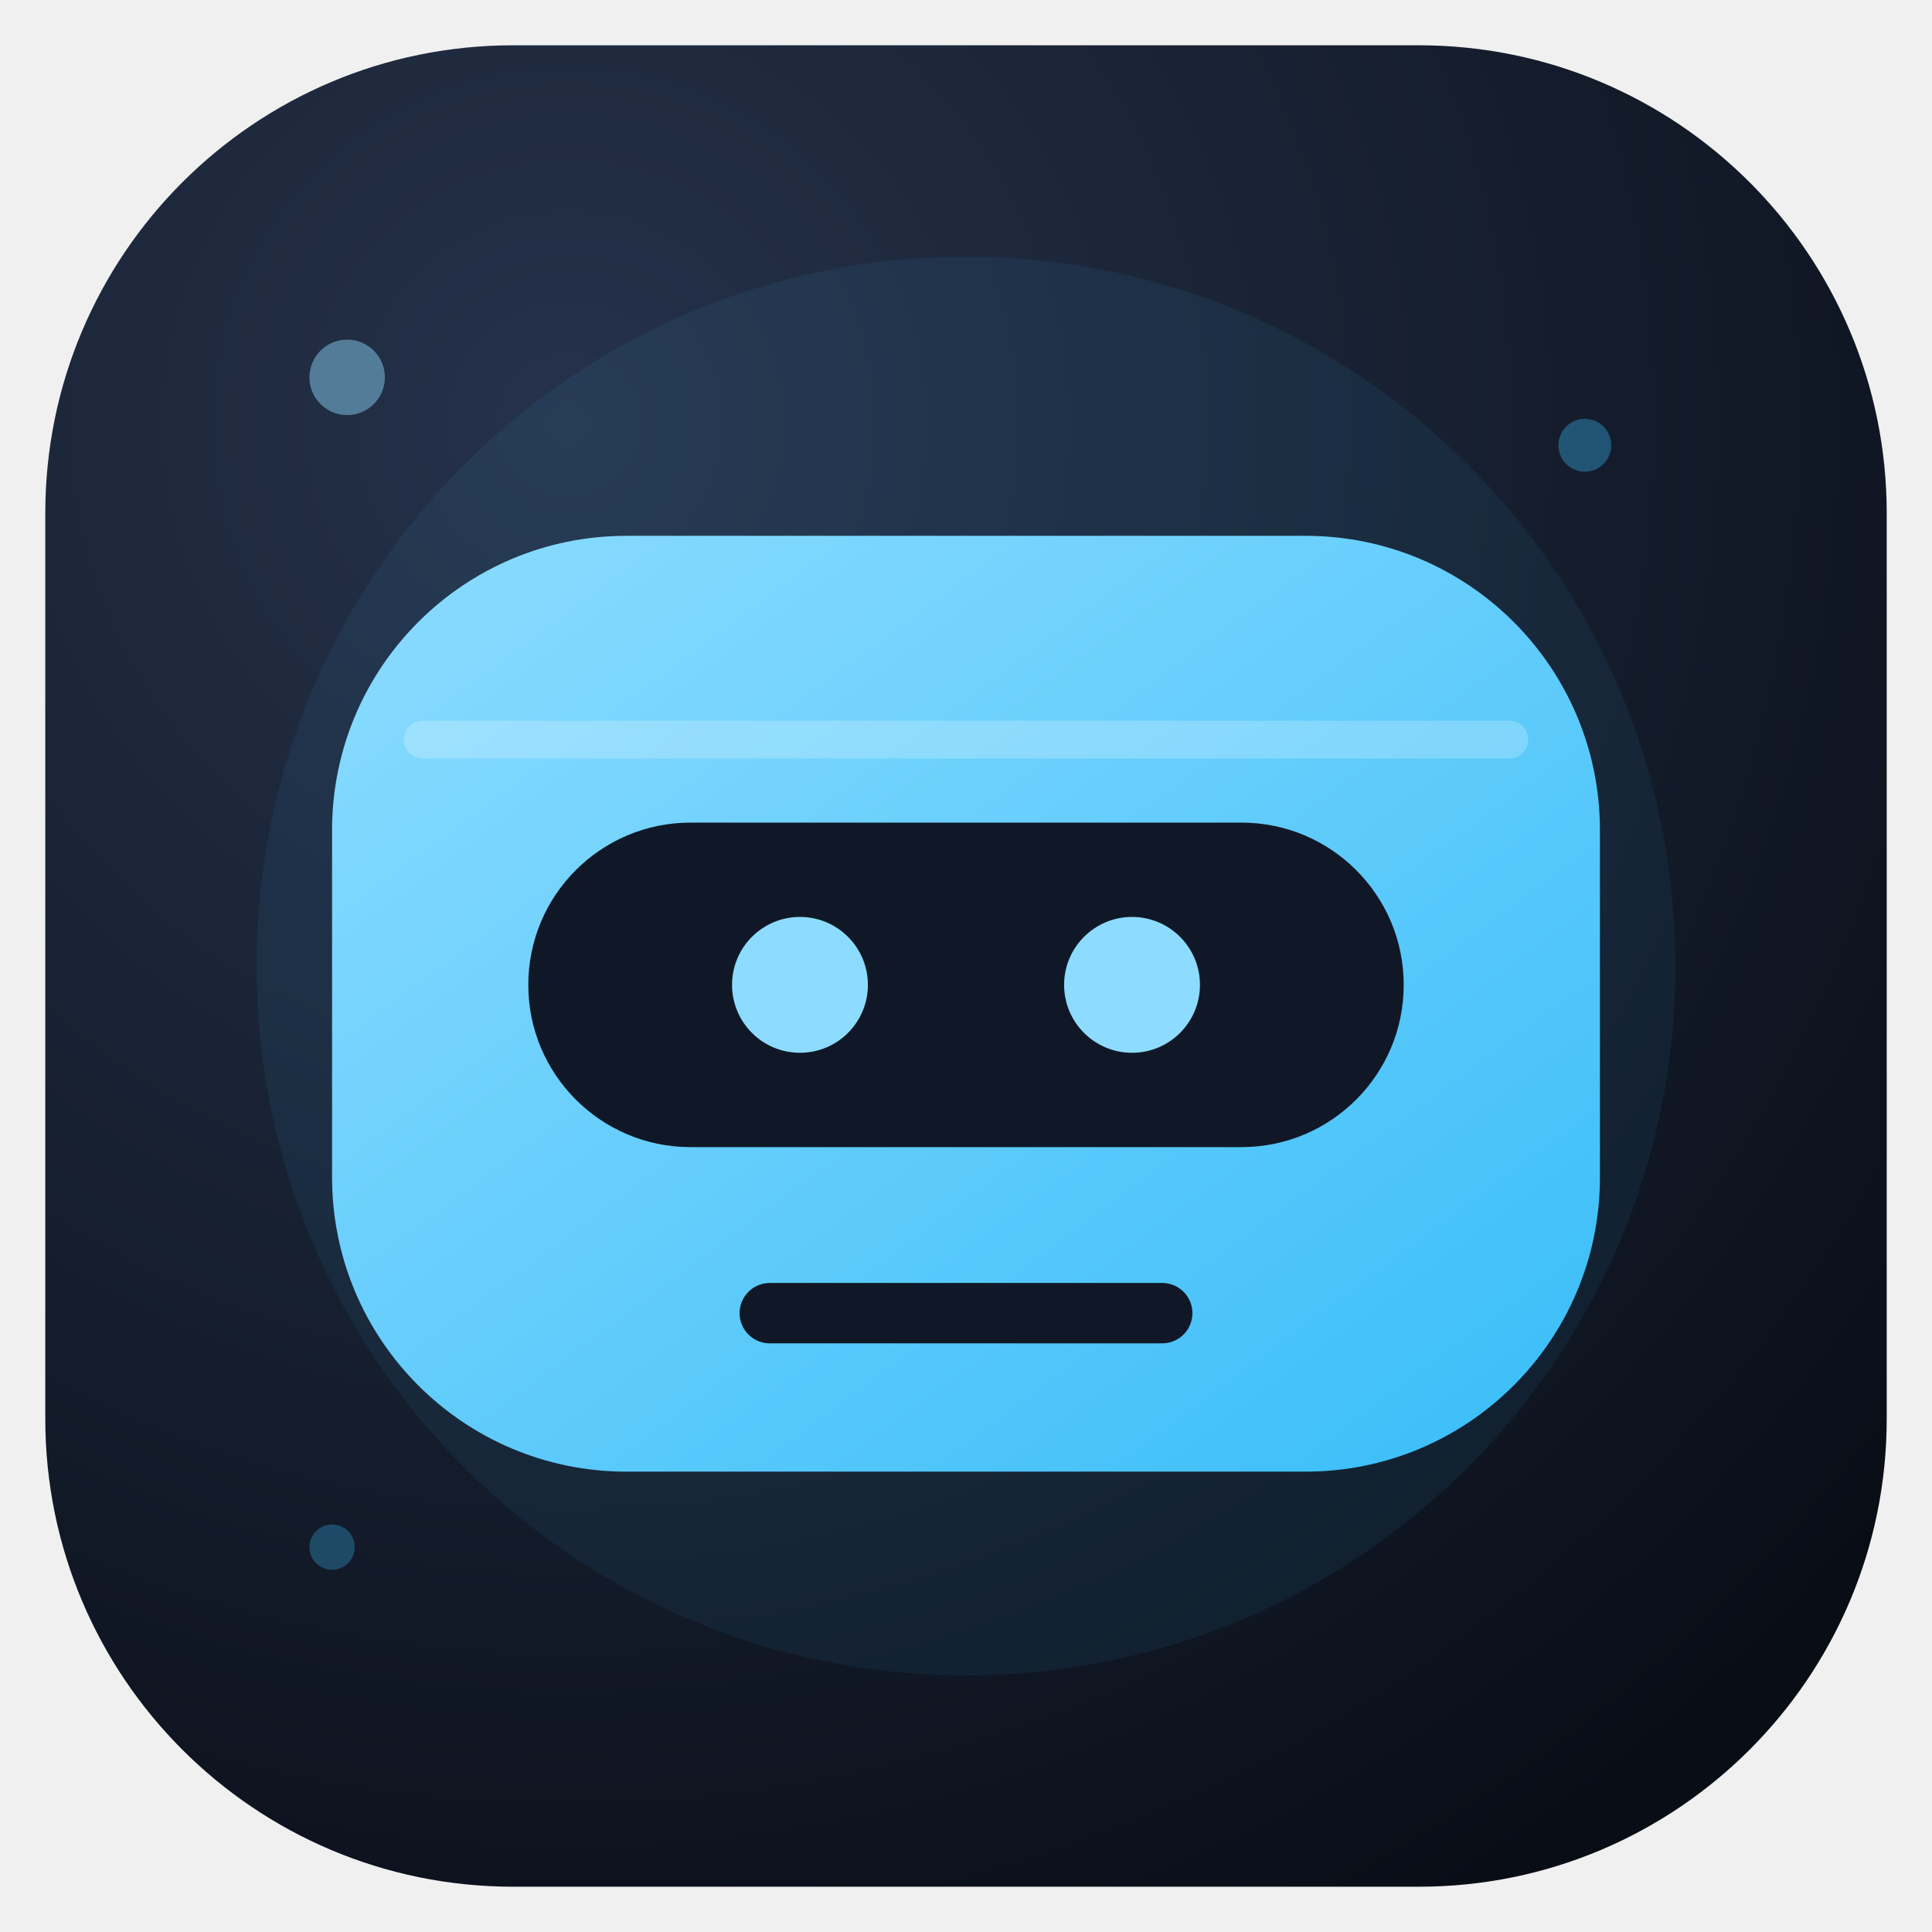
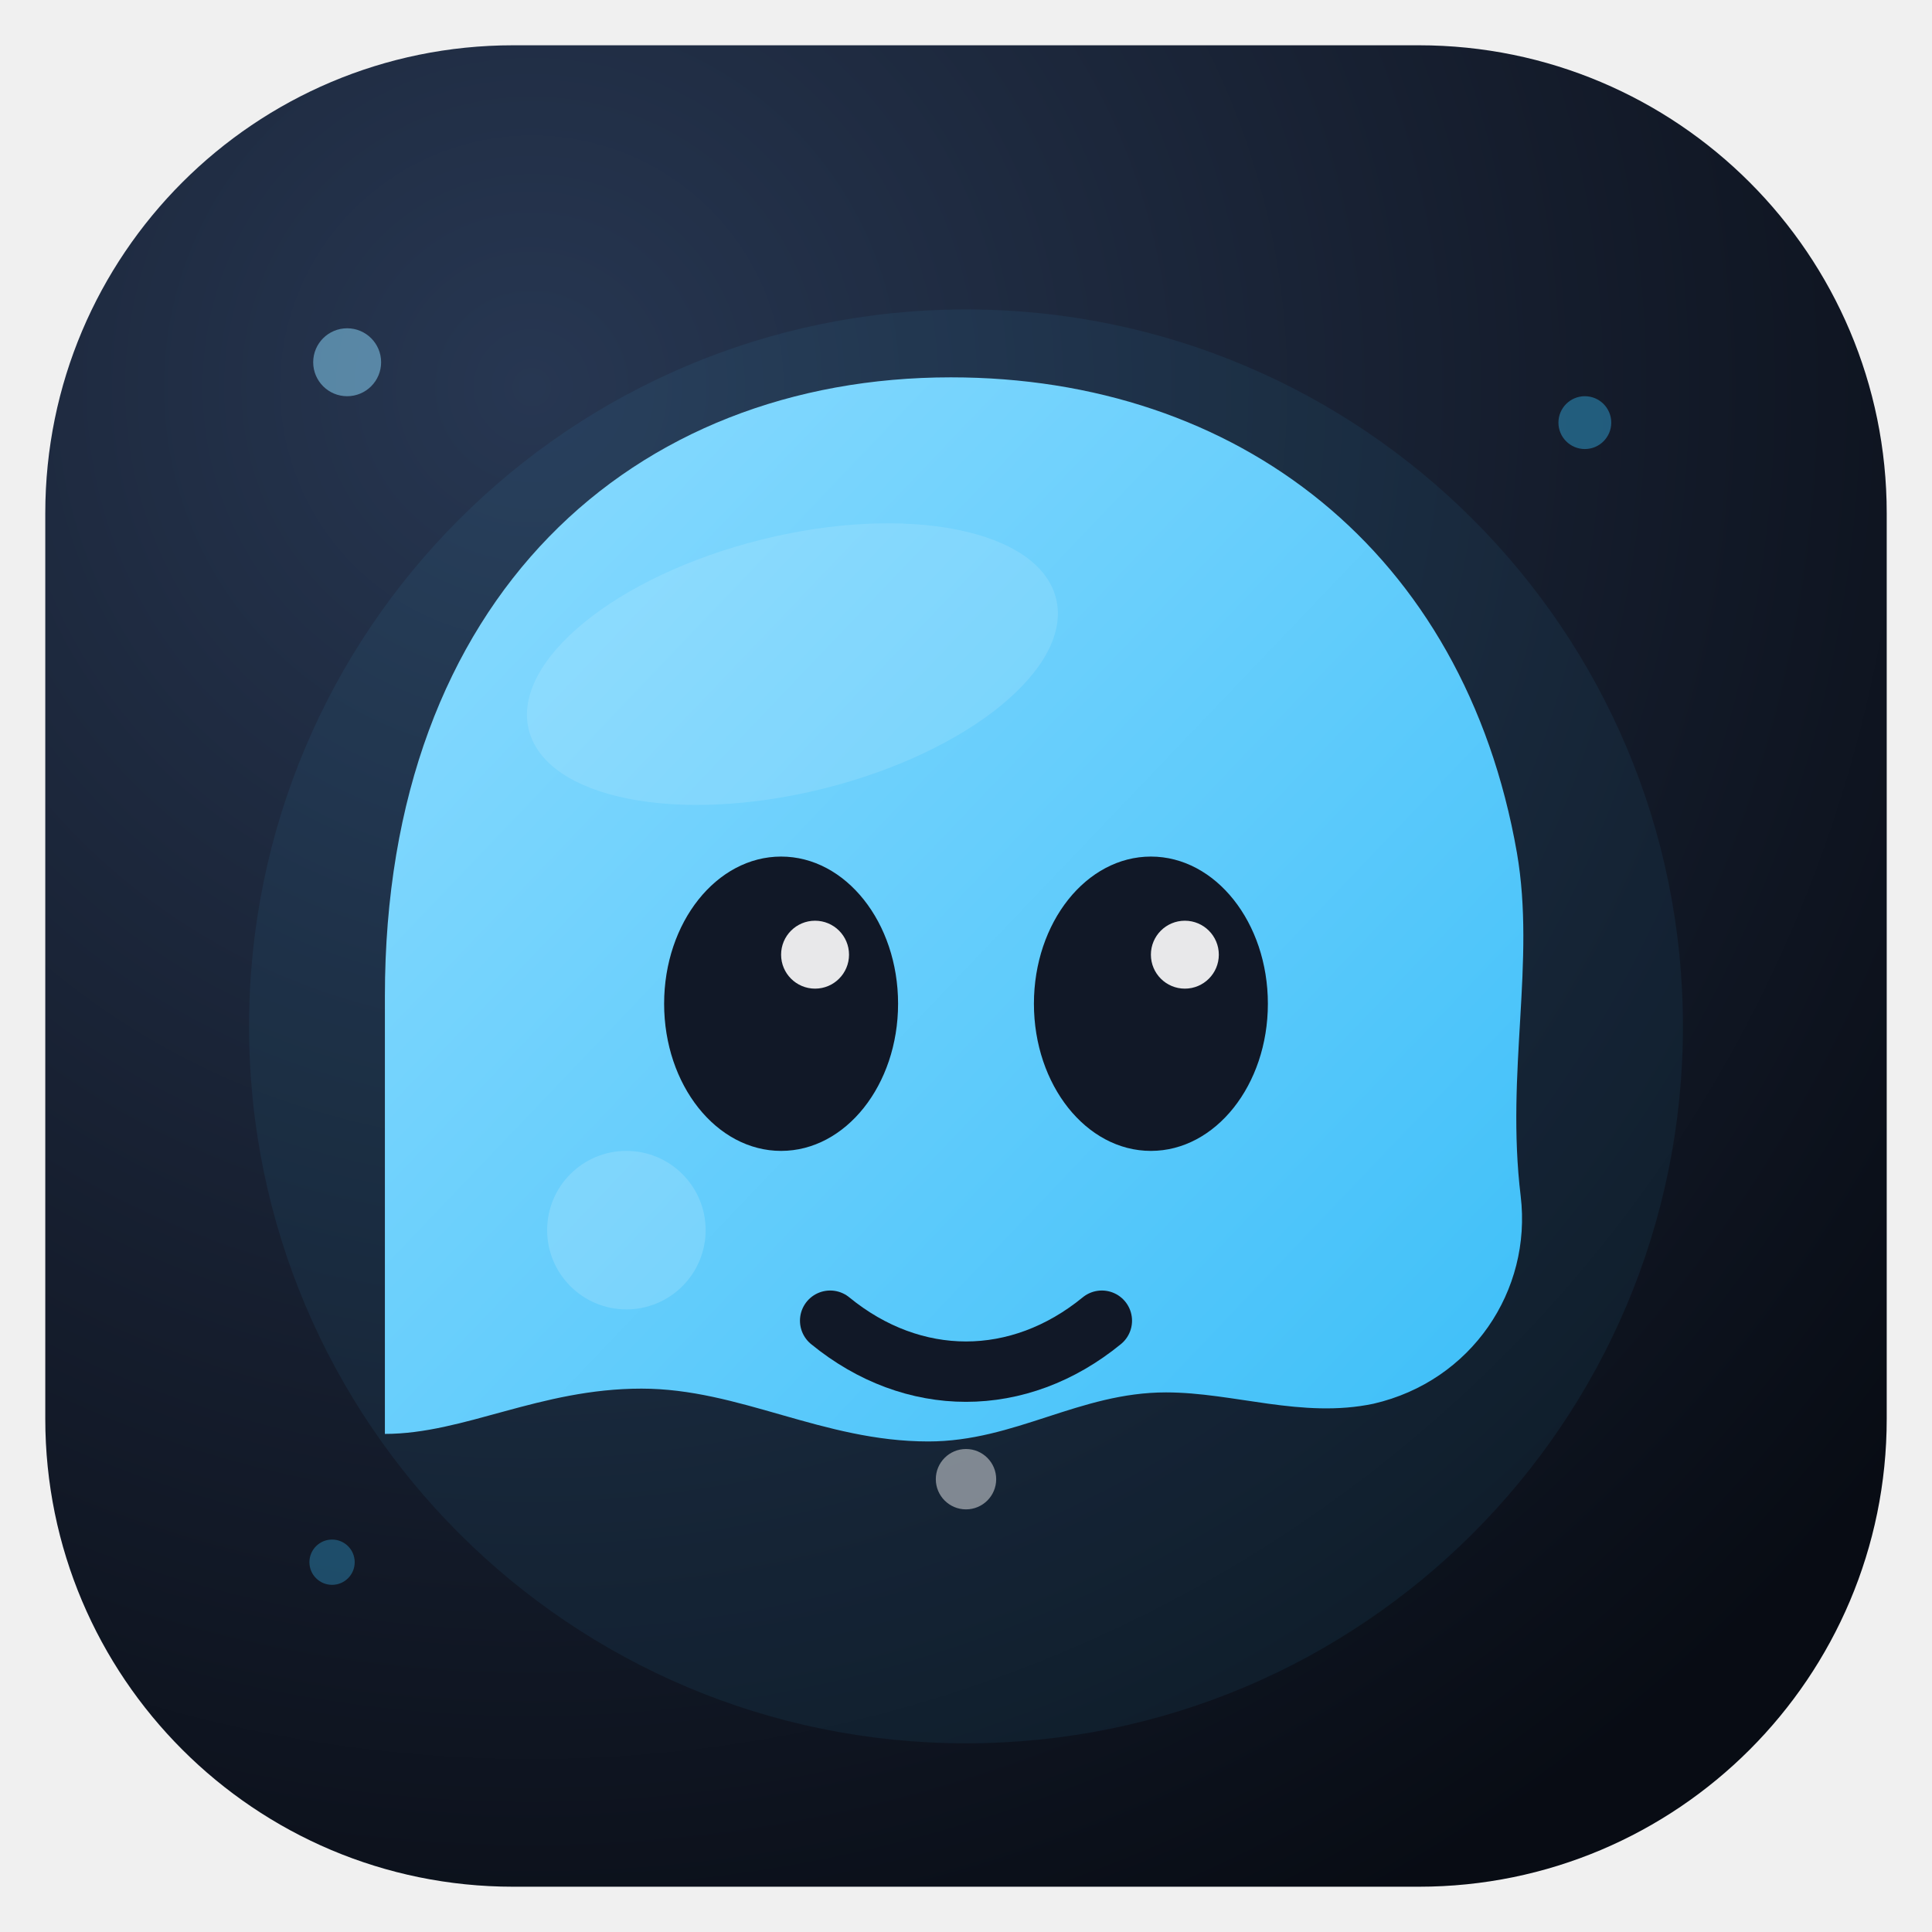
<svg xmlns="http://www.w3.org/2000/svg" viewBox="0 0 512 512">
  <defs>
-     <radialGradient id="bg" cx="28%" cy="20%" r="95%">
-       <stop offset="0" stop-color="#25324a" />
+     <radialGradient id="bg" cx="26%" cy="18%" r="96%">
+       <stop offset="0" stop-color="#273752" />
      <stop offset="0.58" stop-color="#151d2d" />
-       <stop offset="1" stop-color="#090d16" />
+       <stop offset="1" stop-color="#080c14" />
    </radialGradient>
    <linearGradient id="body" x1="0" y1="0" x2="1" y2="1">
      <stop offset="0" stop-color="#8ddcff" />
      <stop offset="1" stop-color="#38bdf8" />
    </linearGradient>
  </defs>
  <rect x="12" y="12" width="488" height="488" rx="124" fill="url(#bg)" />
-   <circle cx="256" cy="256" r="188" fill="#38bdf8" opacity="0.07" />
-   <circle cx="92" cy="100" r="10" fill="#8ddcff" opacity="0.45" />
-   <circle cx="420" cy="118" r="7" fill="#38bdf8" opacity="0.35" />
-   <circle cx="88" cy="410" r="6" fill="#38bdf8" opacity="0.3" />
-   <g>
-     <rect x="88" y="142" width="336" height="248" rx="78" fill="url(#body)" />
-     <path d="M112 196h288" stroke="#ffffff" stroke-width="10" stroke-linecap="round" opacity="0.22" />
-     <rect x="140" y="218" width="232" height="86" rx="43" fill="#101827" />
-     <circle cx="212" cy="261" r="18" fill="#8ddcff" />
-     <circle cx="300" cy="261" r="18" fill="#8ddcff" />
-     <path d="M204 348h104" stroke="#101827" stroke-width="16" stroke-linecap="round" />
-   </g>
+   <circle cx="256" cy="272" r="190" fill="#38bdf8" opacity="0.07" />
+   <circle cx="92" cy="96" r="9" fill="#8ddcff" opacity="0.5" />
+   <circle cx="420" cy="112" r="7" fill="#38bdf8" opacity="0.4" />
+   <circle cx="88" cy="414" r="6" fill="#38bdf8" opacity="0.32" />
+   <path d="M102 420V264C102 158 168 100 252 100c76 0 136 46 150 126 5 29-3 58 1 91 3 25-13 49-39 55-19 4-37-3-55-3-23 0-40 13-63 13-28 0-50-14-76-14-27 0-47 12-68 12Z" fill="url(#body)" />
+   <ellipse cx="210" cy="176" rx="72" ry="34" fill="#ffffff" opacity="0.12" transform="rotate(-14 210 176)" />
+   <ellipse cx="207" cy="266" rx="31" ry="39" fill="#111827" />
+   <ellipse cx="305" cy="266" rx="31" ry="39" fill="#111827" />
+   <circle cx="216" cy="253" r="9" fill="#ffffff" opacity="0.9" />
+   <circle cx="314" cy="253" r="9" fill="#ffffff" opacity="0.9" />
+   <circle cx="166" cy="326" r="21" fill="#ffffff" opacity="0.15" />
+   <path d="M220 350c22 18 50 18 72 0" fill="none" stroke="#111827" stroke-width="16" stroke-linecap="round" />
+   <circle cx="256" cy="392" r="8" fill="#ffffff" opacity="0.46" />
</svg>
